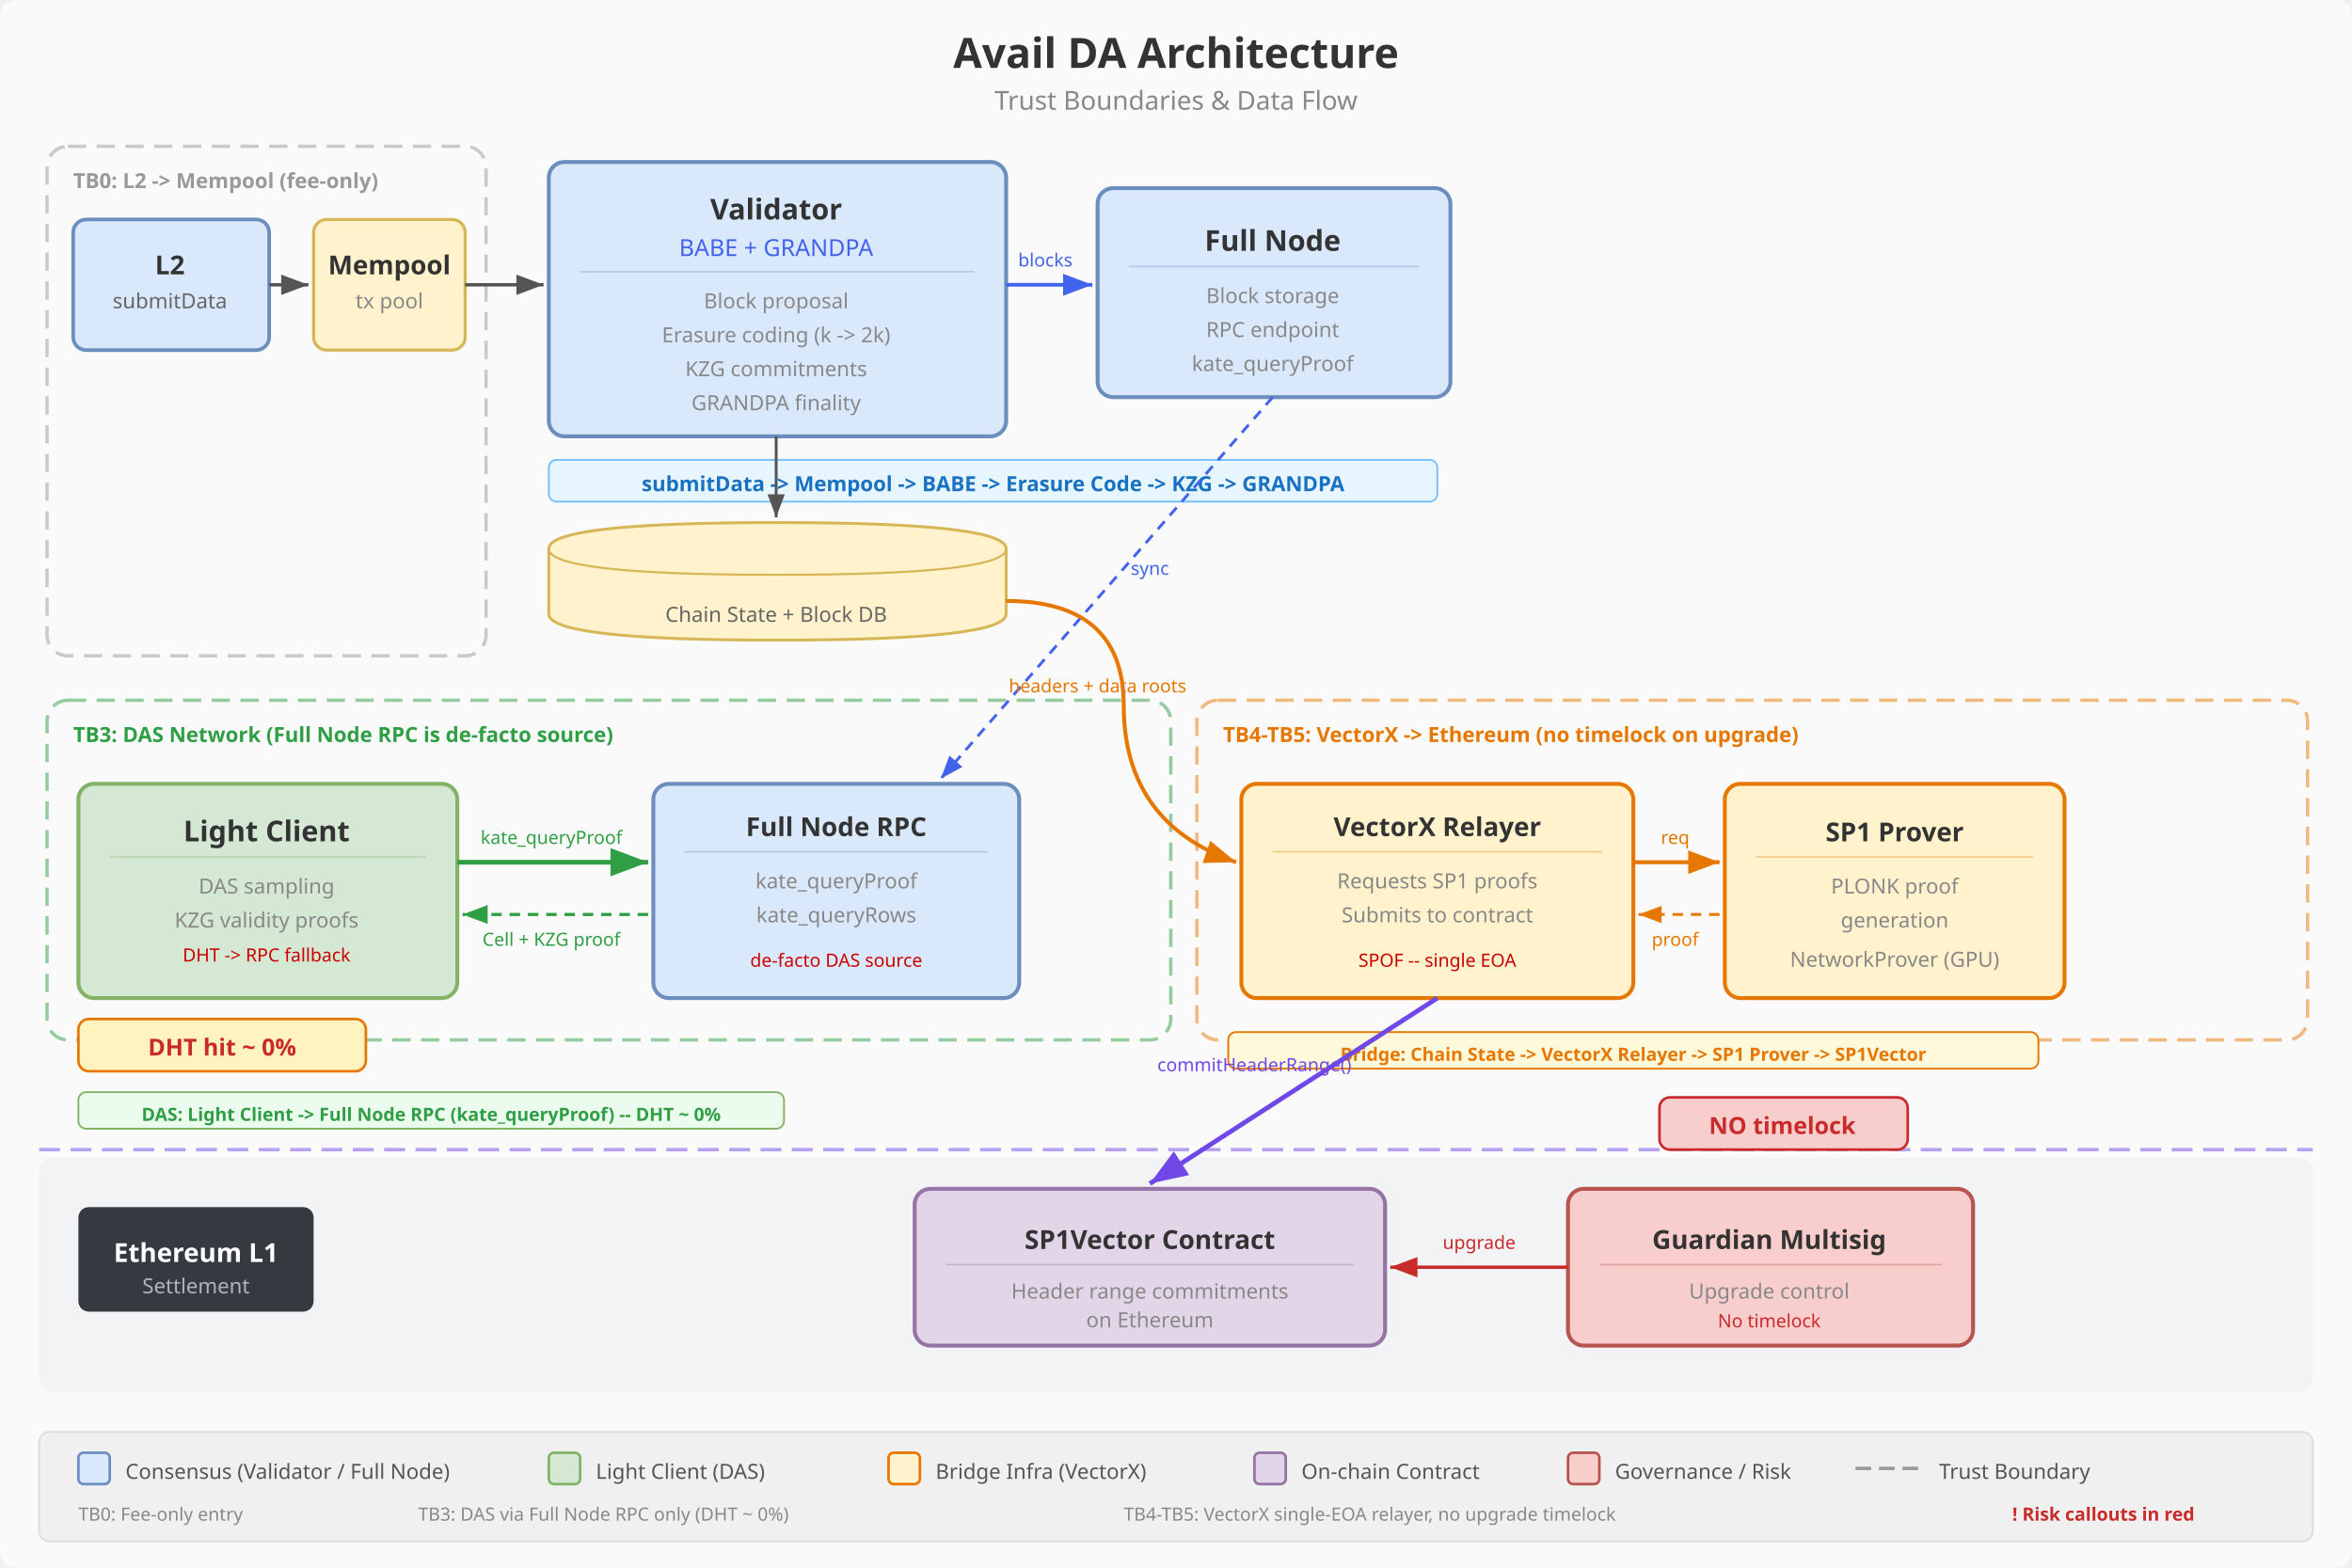
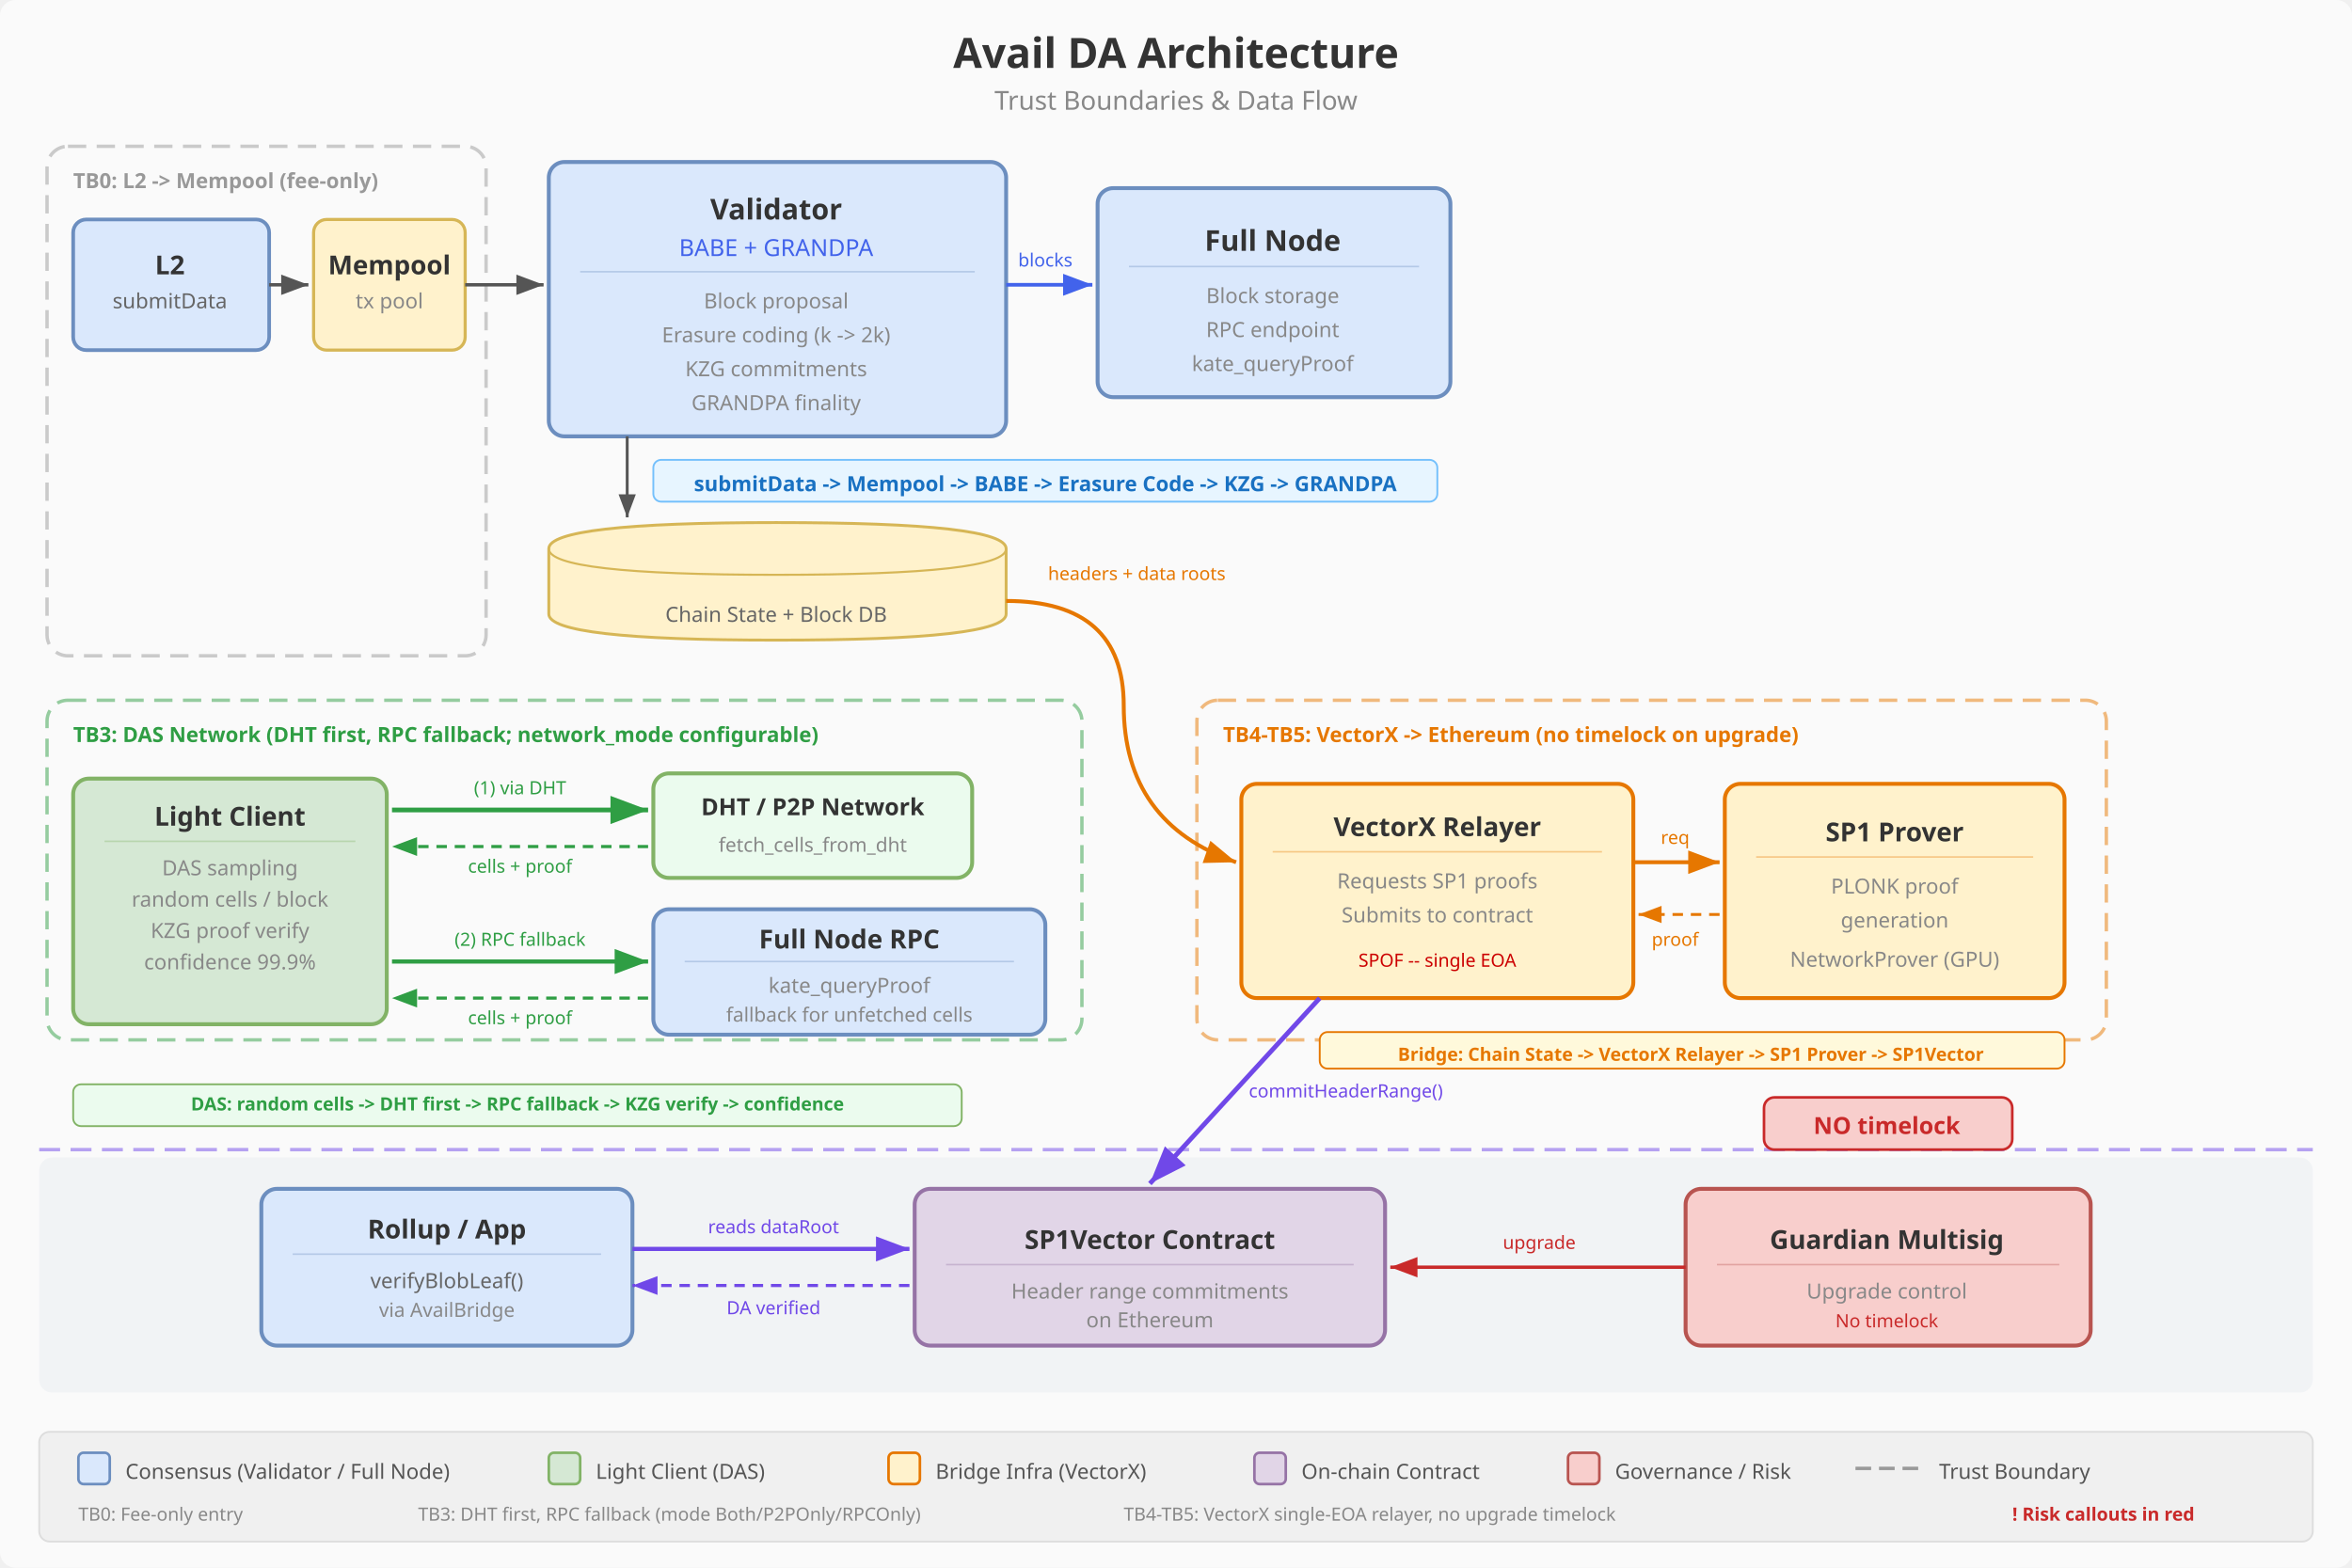
<svg xmlns="http://www.w3.org/2000/svg" viewBox="0 0 900 600" width="900" height="600" font-family="Virgil, Segoe UI Emoji, Noto Color Emoji, 'Segoe UI', system-ui, sans-serif" font-size="12">
  <defs>
    <marker id="arr" markerWidth="8" markerHeight="6" refX="8" refY="3" orient="auto">
      <path d="M0,0 L8,3 L0,6 Z" fill="#555" />
    </marker>
    <marker id="arr-b" markerWidth="8" markerHeight="6" refX="8" refY="3" orient="auto">
      <path d="M0,0 L8,3 L0,6 Z" fill="#4263eb" />
    </marker>
    <marker id="arr-g" markerWidth="8" markerHeight="6" refX="8" refY="3" orient="auto">
      <path d="M0,0 L8,3 L0,6 Z" fill="#2f9e44" />
    </marker>
    <marker id="arr-o" markerWidth="8" markerHeight="6" refX="8" refY="3" orient="auto">
      <path d="M0,0 L8,3 L0,6 Z" fill="#e67700" />
    </marker>
    <marker id="arr-p" markerWidth="8" markerHeight="6" refX="8" refY="3" orient="auto">
      <path d="M0,0 L8,3 L0,6 Z" fill="#7048e8" />
    </marker>
    <marker id="arr-r" markerWidth="8" markerHeight="6" refX="8" refY="3" orient="auto">
      <path d="M0,0 L8,3 L0,6 Z" fill="#c92a2a" />
    </marker>
  </defs>
  <rect width="900" height="600" fill="#fafafa" rx="6" />
  <text x="450" y="26" text-anchor="middle" font-size="16" font-weight="bold" fill="#333">Avail DA Architecture</text>
  <text x="450" y="42" text-anchor="middle" font-size="10" fill="#888">Trust Boundaries &amp; Data Flow</text>
  <rect x="18" y="56" width="168" height="195" rx="8" fill="none" stroke="#999" stroke-width="1.3" stroke-dasharray="7,4" opacity="0.5" />
  <text x="28" y="72" font-size="8" fill="#999" font-weight="600">TB0: L2 -&gt; Mempool (fee-only)</text>
-   <rect x="18" y="268" width="430" height="130" rx="8" fill="none" stroke="#2f9e44" stroke-width="1.3" stroke-dasharray="7,4" opacity="0.5" />
-   <text x="28" y="284" font-size="8" fill="#2f9e44" font-weight="600">TB3: DAS Network (Full Node RPC is de-facto source)</text>
-   <rect x="458" y="268" width="425" height="130" rx="8" fill="none" stroke="#e67700" stroke-width="1.3" stroke-dasharray="7,4" opacity="0.5" />
+   <rect x="18" y="268" width="396" height="130" rx="8" fill="none" stroke="#2f9e44" stroke-width="1.3" stroke-dasharray="7,4" opacity="0.5" />
+   <text x="28" y="284" font-size="8" fill="#2f9e44" font-weight="600">TB3: DAS Network (DHT first, RPC fallback; network_mode configurable)</text>
+   <rect x="458" y="268" width="348" height="130" rx="8" fill="none" stroke="#e67700" stroke-width="1.3" stroke-dasharray="7,4" opacity="0.5" />
  <text x="468" y="284" font-size="8" fill="#e67700" font-weight="600">TB4-TB5: VectorX -&gt; Ethereum (no timelock on upgrade)</text>
  <line x1="15" y1="440" x2="885" y2="440" stroke="#7048e8" stroke-width="1.3" stroke-dasharray="8,4" opacity="0.5" />
  <text x="30" y="454" font-size="8" fill="#7048e8" font-weight="600">Ethereum L1</text>
  <rect x="28" y="84" width="75" height="50" rx="5" fill="#dae8fc" stroke="#6c8ebf" stroke-width="1.4" />
  <text x="65" y="105" text-anchor="middle" font-size="10" font-weight="600" fill="#333">L2</text>
  <text x="65" y="118" text-anchor="middle" font-size="8" fill="#666">submitData</text>
  <rect x="120" y="84" width="58" height="50" rx="5" fill="#fff2cc" stroke="#d6b656" stroke-width="1.2" />
  <text x="149" y="105" text-anchor="middle" font-size="10" font-weight="600" fill="#333">Mempool</text>
  <text x="149" y="118" text-anchor="middle" font-size="8" fill="#888">tx pool</text>
  <rect x="210" y="62" width="175" height="105" rx="6" fill="#dae8fc" stroke="#6c8ebf" stroke-width="1.5" />
  <text x="297" y="84" text-anchor="middle" font-size="11" font-weight="600" fill="#333">Validator</text>
  <text x="297" y="98" text-anchor="middle" font-size="9" fill="#4263eb">BABE + GRANDPA</text>
  <line x1="222" y1="104" x2="373" y2="104" stroke="#6c8ebf" stroke-width="0.6" opacity="0.35" />
  <text x="297" y="118" text-anchor="middle" font-size="8" fill="#888">Block proposal</text>
  <text x="297" y="131" text-anchor="middle" font-size="8" fill="#888">Erasure coding (k -&gt; 2k)</text>
  <text x="297" y="144" text-anchor="middle" font-size="8" fill="#888">KZG commitments</text>
  <text x="297" y="157" text-anchor="middle" font-size="8" fill="#888">GRANDPA finality</text>
  <rect x="420" y="72" width="135" height="80" rx="6" fill="#dae8fc" stroke="#6c8ebf" stroke-width="1.5" />
  <text x="487" y="96" text-anchor="middle" font-size="11" font-weight="600" fill="#333">Full Node</text>
  <line x1="432" y1="102" x2="543" y2="102" stroke="#6c8ebf" stroke-width="0.6" opacity="0.35" />
  <text x="487" y="116" text-anchor="middle" font-size="8" fill="#888">Block storage</text>
  <text x="487" y="129" text-anchor="middle" font-size="8" fill="#888">RPC endpoint</text>
  <text x="487" y="142" text-anchor="middle" font-size="8" fill="#888">kate_queryProof</text>
  <line x1="103" y1="109" x2="118" y2="109" stroke="#555" stroke-width="1.3" marker-end="url(#arr)" />
  <line x1="178" y1="109" x2="208" y2="109" stroke="#555" stroke-width="1.3" marker-end="url(#arr)" />
  <line x1="385" y1="109" x2="418" y2="109" stroke="#4263eb" stroke-width="1.4" marker-end="url(#arr-b)" />
  <text x="400" y="102" text-anchor="middle" font-size="7" fill="#4263eb">blocks</text>
-   <rect x="210" y="176" width="340" height="16" rx="3" fill="#e7f5ff" stroke="#74c0fc" stroke-width="0.7" />
-   <text x="380" y="188" text-anchor="middle" font-size="8" font-weight="600" fill="#1971c2">submitData -&gt; Mempool -&gt; BABE -&gt; Erasure Code -&gt; KZG -&gt; GRANDPA</text>
+   <rect x="250" y="176" width="300" height="16" rx="3" fill="#e7f5ff" stroke="#74c0fc" stroke-width="0.7" />
+   <text x="400" y="188" text-anchor="middle" font-size="8" font-weight="600" fill="#1971c2">submitData -&gt; Mempool -&gt; BABE -&gt; Erasure Code -&gt; KZG -&gt; GRANDPA</text>
  <path d="M210,210 Q210,200 297,200 Q385,200 385,210 L385,235 Q385,245 297,245 Q210,245 210,235 Z" fill="#fff2cc" stroke="#d6b656" stroke-width="1.1" />
  <path d="M210,210 Q210,220 297,220 Q385,220 385,210" fill="none" stroke="#d6b656" stroke-width="0.8" />
  <text x="297" y="238" text-anchor="middle" font-size="8" fill="#666">Chain State + Block DB</text>
-   <line x1="297" y1="167" x2="297" y2="198" stroke="#555" stroke-width="1.1" marker-end="url(#arr)" />
-   <rect x="30" y="300" width="145" height="82" rx="6" fill="#d5e8d4" stroke="#82b366" stroke-width="1.5" />
-   <text x="102" y="322" text-anchor="middle" font-size="11" font-weight="600" fill="#333">Light Client</text>
-   <line x1="42" y1="328" x2="163" y2="328" stroke="#82b366" stroke-width="0.6" opacity="0.35" />
-   <text x="102" y="342" text-anchor="middle" font-size="8" fill="#888">DAS sampling</text>
-   <text x="102" y="355" text-anchor="middle" font-size="8" fill="#888">KZG validity proofs</text>
-   <text x="102" y="368" text-anchor="middle" font-size="7" fill="#c00">DHT -&gt; RPC fallback</text>
-   <rect x="30" y="390" width="110" height="20" rx="4" fill="#fff3bf" stroke="#e67700" stroke-width="1" />
-   <text x="85" y="404" text-anchor="middle" font-size="9" font-weight="bold" fill="#c92a2a">DHT hit ~ 0%</text>
-   <rect x="250" y="300" width="140" height="82" rx="6" fill="#dae8fc" stroke="#6c8ebf" stroke-width="1.5" />
-   <text x="320" y="320" text-anchor="middle" font-size="10" font-weight="600" fill="#333">Full Node RPC</text>
-   <line x1="262" y1="326" x2="378" y2="326" stroke="#6c8ebf" stroke-width="0.6" opacity="0.35" />
-   <text x="320" y="340" text-anchor="middle" font-size="8" fill="#888">kate_queryProof</text>
-   <text x="320" y="353" text-anchor="middle" font-size="8" fill="#888">kate_queryRows</text>
-   <text x="320" y="370" text-anchor="middle" font-size="7" fill="#c00">de-facto DAS source</text>
-   <line x1="175" y1="330" x2="248" y2="330" stroke="#2f9e44" stroke-width="1.8" marker-end="url(#arr-g)" />
-   <text x="211" y="323" text-anchor="middle" font-size="7" fill="#2f9e44">kate_queryProof</text>
-   <line x1="248" y1="350" x2="177" y2="350" stroke="#2f9e44" stroke-width="1.2" stroke-dasharray="4,3" marker-end="url(#arr-g)" />
-   <text x="211" y="362" text-anchor="middle" font-size="7" fill="#2f9e44">Cell + KZG proof</text>
-   <line x1="487" y1="152" x2="360" y2="298" stroke="#4263eb" stroke-width="1.1" stroke-dasharray="4,3" marker-end="url(#arr-b)" />
-   <text x="440" y="220" text-anchor="middle" font-size="7" fill="#4263eb">sync</text>
-   <rect x="30" y="418" width="270" height="14" rx="3" fill="#ebfbee" stroke="#82b366" stroke-width="0.7" />
-   <text x="165" y="429" text-anchor="middle" font-size="7" font-weight="600" fill="#2f9e44">DAS: Light Client -&gt; Full Node RPC (kate_queryProof) -- DHT ~ 0%</text>
+   <line x1="240" y1="167" x2="240" y2="198" stroke="#555" stroke-width="1.1" marker-end="url(#arr)" />
+   <rect x="28" y="298" width="120" height="94" rx="6" fill="#d5e8d4" stroke="#82b366" stroke-width="1.5" />
+   <text x="88" y="316" text-anchor="middle" font-size="10" font-weight="600" fill="#333">Light Client</text>
+   <line x1="40" y1="322" x2="136" y2="322" stroke="#82b366" stroke-width="0.6" opacity="0.35" />
+   <text x="88" y="335" text-anchor="middle" font-size="8" fill="#888">DAS sampling</text>
+   <text x="88" y="347" text-anchor="middle" font-size="8" fill="#888">random cells / block</text>
+   <text x="88" y="359" text-anchor="middle" font-size="8" fill="#888">KZG proof verify</text>
+   <text x="88" y="371" text-anchor="middle" font-size="8" fill="#888">confidence 99.9%</text>
+   <rect x="250" y="296" width="122" height="40" rx="6" fill="#ebfbee" stroke="#82b366" stroke-width="1.5" />
+   <text x="311" y="312" text-anchor="middle" font-size="9" font-weight="600" fill="#333">DHT / P2P Network</text>
+   <text x="311" y="326" text-anchor="middle" font-size="7.5" fill="#888">fetch_cells_from_dht</text>
+   <rect x="250" y="348" width="150" height="48" rx="6" fill="#dae8fc" stroke="#6c8ebf" stroke-width="1.5" />
+   <text x="325" y="363" text-anchor="middle" font-size="10" font-weight="600" fill="#333">Full Node RPC</text>
+   <line x1="262" y1="368" x2="388" y2="368" stroke="#6c8ebf" stroke-width="0.6" opacity="0.35" />
+   <text x="325" y="380" text-anchor="middle" font-size="8" fill="#888">kate_queryProof</text>
+   <text x="325" y="391" text-anchor="middle" font-size="7.5" fill="#888">fallback for unfetched cells</text>
+   <line x1="150" y1="310" x2="248" y2="310" stroke="#2f9e44" stroke-width="1.8" marker-end="url(#arr-g)" />
+   <text x="199" y="304" text-anchor="middle" font-size="7" fill="#2f9e44">(1) via DHT</text>
+   <line x1="248" y1="324" x2="150" y2="324" stroke="#2f9e44" stroke-width="1.2" stroke-dasharray="4,3" marker-end="url(#arr-g)" />
+   <text x="199" y="334" text-anchor="middle" font-size="7" fill="#2f9e44">cells + proof</text>
+   <line x1="150" y1="368" x2="248" y2="368" stroke="#2f9e44" stroke-width="1.6" marker-end="url(#arr-g)" />
+   <text x="199" y="362" text-anchor="middle" font-size="7" fill="#2f9e44">(2) RPC fallback</text>
+   <line x1="248" y1="382" x2="150" y2="382" stroke="#2f9e44" stroke-width="1.2" stroke-dasharray="4,3" marker-end="url(#arr-g)" />
+   <text x="199" y="392" text-anchor="middle" font-size="7" fill="#2f9e44">cells + proof</text>
+   <rect x="28" y="415" width="340" height="16" rx="3" fill="#ebfbee" stroke="#82b366" stroke-width="0.7" />
+   <text x="198" y="425" text-anchor="middle" font-size="7" font-weight="600" fill="#2f9e44">DAS: random cells -&gt; DHT first -&gt; RPC fallback -&gt; KZG verify -&gt; confidence</text>
  <rect x="475" y="300" width="150" height="82" rx="6" fill="#fff2cc" stroke="#e67700" stroke-width="1.5" />
  <text x="550" y="320" text-anchor="middle" font-size="10" font-weight="600" fill="#333">VectorX Relayer</text>
  <line x1="487" y1="326" x2="613" y2="326" stroke="#e67700" stroke-width="0.6" opacity="0.35" />
  <text x="550" y="340" text-anchor="middle" font-size="8" fill="#888">Requests SP1 proofs</text>
  <text x="550" y="353" text-anchor="middle" font-size="8" fill="#888">Submits to contract</text>
  <text x="550" y="370" text-anchor="middle" font-size="7" fill="#c00">SPOF -- single EOA</text>
  <rect x="660" y="300" width="130" height="82" rx="6" fill="#fff2cc" stroke="#e67700" stroke-width="1.5" />
  <text x="725" y="322" text-anchor="middle" font-size="10" font-weight="600" fill="#333">SP1 Prover</text>
  <line x1="672" y1="328" x2="778" y2="328" stroke="#e67700" stroke-width="0.6" opacity="0.35" />
  <text x="725" y="342" text-anchor="middle" font-size="8" fill="#888">PLONK proof</text>
  <text x="725" y="355" text-anchor="middle" font-size="8" fill="#888">generation</text>
  <text x="725" y="370" text-anchor="middle" font-size="8" fill="#888">NetworkProver (GPU)</text>
  <path d="M385,230 Q430,230 430,270 Q430,315 473,330" fill="none" stroke="#e67700" stroke-width="1.5" marker-end="url(#arr-o)" />
-   <text x="420" y="265" text-anchor="middle" font-size="7" fill="#e67700">headers + data roots</text>
+   <text x="435" y="222" text-anchor="middle" font-size="7" fill="#e67700">headers + data roots</text>
  <line x1="625" y1="330" x2="658" y2="330" stroke="#e67700" stroke-width="1.5" marker-end="url(#arr-o)" />
  <text x="641" y="323" text-anchor="middle" font-size="7" fill="#e67700">req</text>
  <line x1="658" y1="350" x2="627" y2="350" stroke="#e67700" stroke-width="1.1" stroke-dasharray="4,3" marker-end="url(#arr-o)" />
  <text x="641" y="362" text-anchor="middle" font-size="7" fill="#e67700">proof</text>
-   <rect x="470" y="395" width="310" height="14" rx="3" fill="#fff9db" stroke="#e67700" stroke-width="0.7" />
-   <text x="625" y="406" text-anchor="middle" font-size="7" font-weight="600" fill="#e67700">Bridge: Chain State -&gt; VectorX Relayer -&gt; SP1 Prover -&gt; SP1Vector</text>
+   <rect x="505" y="395" width="285" height="14" rx="3" fill="#fff9db" stroke="#e67700" stroke-width="0.7" />
+   <text x="647" y="406" text-anchor="middle" font-size="7" font-weight="600" fill="#e67700">Bridge: Chain State -&gt; VectorX Relayer -&gt; SP1 Prover -&gt; SP1Vector</text>
  <rect x="15" y="443" width="870" height="90" rx="5" fill="#f1f3f5" stroke="none" />
-   <rect x="30" y="462" width="90" height="40" rx="4" fill="#343a40" stroke="none" />
-   <text x="75" y="483" text-anchor="middle" font-size="10" font-weight="600" fill="#fff">Ethereum L1</text>
-   <text x="75" y="495" text-anchor="middle" font-size="8" fill="#adb5bd">Settlement</text>
  <rect x="350" y="455" width="180" height="60" rx="6" fill="#e1d5e7" stroke="#9673a6" stroke-width="1.5" />
  <text x="440" y="478" text-anchor="middle" font-size="10" font-weight="600" fill="#333">SP1Vector Contract</text>
  <line x1="362" y1="484" x2="518" y2="484" stroke="#9673a6" stroke-width="0.6" opacity="0.35" />
  <text x="440" y="497" text-anchor="middle" font-size="8" fill="#888">Header range commitments</text>
  <text x="440" y="508" text-anchor="middle" font-size="8" fill="#888">on Ethereum</text>
-   <rect x="600" y="455" width="155" height="60" rx="6" fill="#f8cecc" stroke="#b85450" stroke-width="1.5" />
-   <text x="677" y="478" text-anchor="middle" font-size="10" font-weight="600" fill="#333">Guardian Multisig</text>
-   <line x1="612" y1="484" x2="743" y2="484" stroke="#b85450" stroke-width="0.6" opacity="0.35" />
-   <text x="677" y="497" text-anchor="middle" font-size="8" fill="#888">Upgrade control</text>
-   <text x="677" y="508" text-anchor="middle" font-size="7" fill="#c92a2a">No timelock</text>
-   <rect x="635" y="420" width="95" height="20" rx="4" fill="#f8cecc" stroke="#c92a2a" stroke-width="1" />
-   <text x="682" y="434" text-anchor="middle" font-size="9" font-weight="bold" fill="#c92a2a">NO timelock</text>
-   <line x1="550" y1="382" x2="440" y2="453" stroke="#7048e8" stroke-width="1.8" marker-end="url(#arr-p)" />
-   <text x="480" y="410" text-anchor="middle" font-size="7" fill="#7048e8">commitHeaderRange()</text>
-   <line x1="600" y1="485" x2="532" y2="485" stroke="#c92a2a" stroke-width="1.3" marker-end="url(#arr-r)" />
-   <text x="566" y="478" text-anchor="middle" font-size="7" fill="#c92a2a">upgrade</text>
+   <rect x="645" y="455" width="155" height="60" rx="6" fill="#f8cecc" stroke="#b85450" stroke-width="1.5" />
+   <text x="722" y="478" text-anchor="middle" font-size="10" font-weight="600" fill="#333">Guardian Multisig</text>
+   <line x1="657" y1="484" x2="788" y2="484" stroke="#b85450" stroke-width="0.6" opacity="0.35" />
+   <text x="722" y="497" text-anchor="middle" font-size="8" fill="#888">Upgrade control</text>
+   <text x="722" y="508" text-anchor="middle" font-size="7" fill="#c92a2a">No timelock</text>
+   <rect x="675" y="420" width="95" height="20" rx="4" fill="#f8cecc" stroke="#c92a2a" stroke-width="1" />
+   <text x="722" y="434" text-anchor="middle" font-size="9" font-weight="bold" fill="#c92a2a">NO timelock</text>
+   <line x1="505" y1="382" x2="440" y2="453" stroke="#7048e8" stroke-width="1.8" marker-end="url(#arr-p)" />
+   <text x="515" y="420" text-anchor="middle" font-size="7" fill="#7048e8">commitHeaderRange()</text>
+   <line x1="645" y1="485" x2="532" y2="485" stroke="#c92a2a" stroke-width="1.3" marker-end="url(#arr-r)" />
+   <text x="589" y="478" text-anchor="middle" font-size="7" fill="#c92a2a">upgrade</text>
+   <rect x="100" y="455" width="142" height="60" rx="6" fill="#dae8fc" stroke="#6c8ebf" stroke-width="1.5" />
+   <text x="171" y="474" text-anchor="middle" font-size="10" font-weight="600" fill="#333">Rollup / App</text>
+   <line x1="112" y1="480" x2="230" y2="480" stroke="#6c8ebf" stroke-width="0.6" opacity="0.35" />
+   <text x="171" y="493" text-anchor="middle" font-size="8" fill="#666">verifyBlobLeaf()</text>
+   <text x="171" y="504" text-anchor="middle" font-size="7.5" fill="#888">via AvailBridge</text>
+   <line x1="242" y1="478" x2="348" y2="478" stroke="#7048e8" stroke-width="1.6" marker-end="url(#arr-p)" />
+   <text x="296" y="472" text-anchor="middle" font-size="7" fill="#7048e8">reads dataRoot</text>
+   <line x1="348" y1="492" x2="242" y2="492" stroke="#7048e8" stroke-width="1.2" stroke-dasharray="4,3" marker-end="url(#arr-p)" />
+   <text x="296" y="503" text-anchor="middle" font-size="7" fill="#7048e8">DA verified</text>
  <rect x="15" y="548" width="870" height="42" rx="4" fill="#f0f0f0" stroke="#ddd" stroke-width="0.7" />
  <rect x="30" y="556" width="12" height="12" rx="2" fill="#dae8fc" stroke="#6c8ebf" stroke-width="1" />
  <text x="48" y="566" font-size="8" fill="#555">Consensus (Validator / Full Node)</text>
  <rect x="210" y="556" width="12" height="12" rx="2" fill="#d5e8d4" stroke="#82b366" stroke-width="1" />
  <text x="228" y="566" font-size="8" fill="#555">Light Client (DAS)</text>
  <rect x="340" y="556" width="12" height="12" rx="2" fill="#fff2cc" stroke="#e67700" stroke-width="1" />
  <text x="358" y="566" font-size="8" fill="#555">Bridge Infra (VectorX)</text>
  <rect x="480" y="556" width="12" height="12" rx="2" fill="#e1d5e7" stroke="#9673a6" stroke-width="1" />
  <text x="498" y="566" font-size="8" fill="#555">On-chain Contract</text>
  <rect x="600" y="556" width="12" height="12" rx="2" fill="#f8cecc" stroke="#b85450" stroke-width="1" />
  <text x="618" y="566" font-size="8" fill="#555">Governance / Risk</text>
  <line x1="710" y1="562" x2="735" y2="562" stroke="#999" stroke-width="1.3" stroke-dasharray="6,3" />
  <text x="742" y="566" font-size="8" fill="#555">Trust Boundary</text>
  <text x="30" y="582" font-size="7" fill="#888">TB0: Fee-only entry</text>
-   <text x="160" y="582" font-size="7" fill="#888">TB3: DAS via Full Node RPC only (DHT ~ 0%)</text>
+   <text x="160" y="582" font-size="7" fill="#888">TB3: DHT first, RPC fallback (mode Both/P2POnly/RPCOnly)</text>
  <text x="430" y="582" font-size="7" fill="#888">TB4-TB5: VectorX single-EOA relayer, no upgrade timelock</text>
  <text x="770" y="582" font-size="7" fill="#c92a2a" font-weight="600">! Risk callouts in red</text>
</svg>
